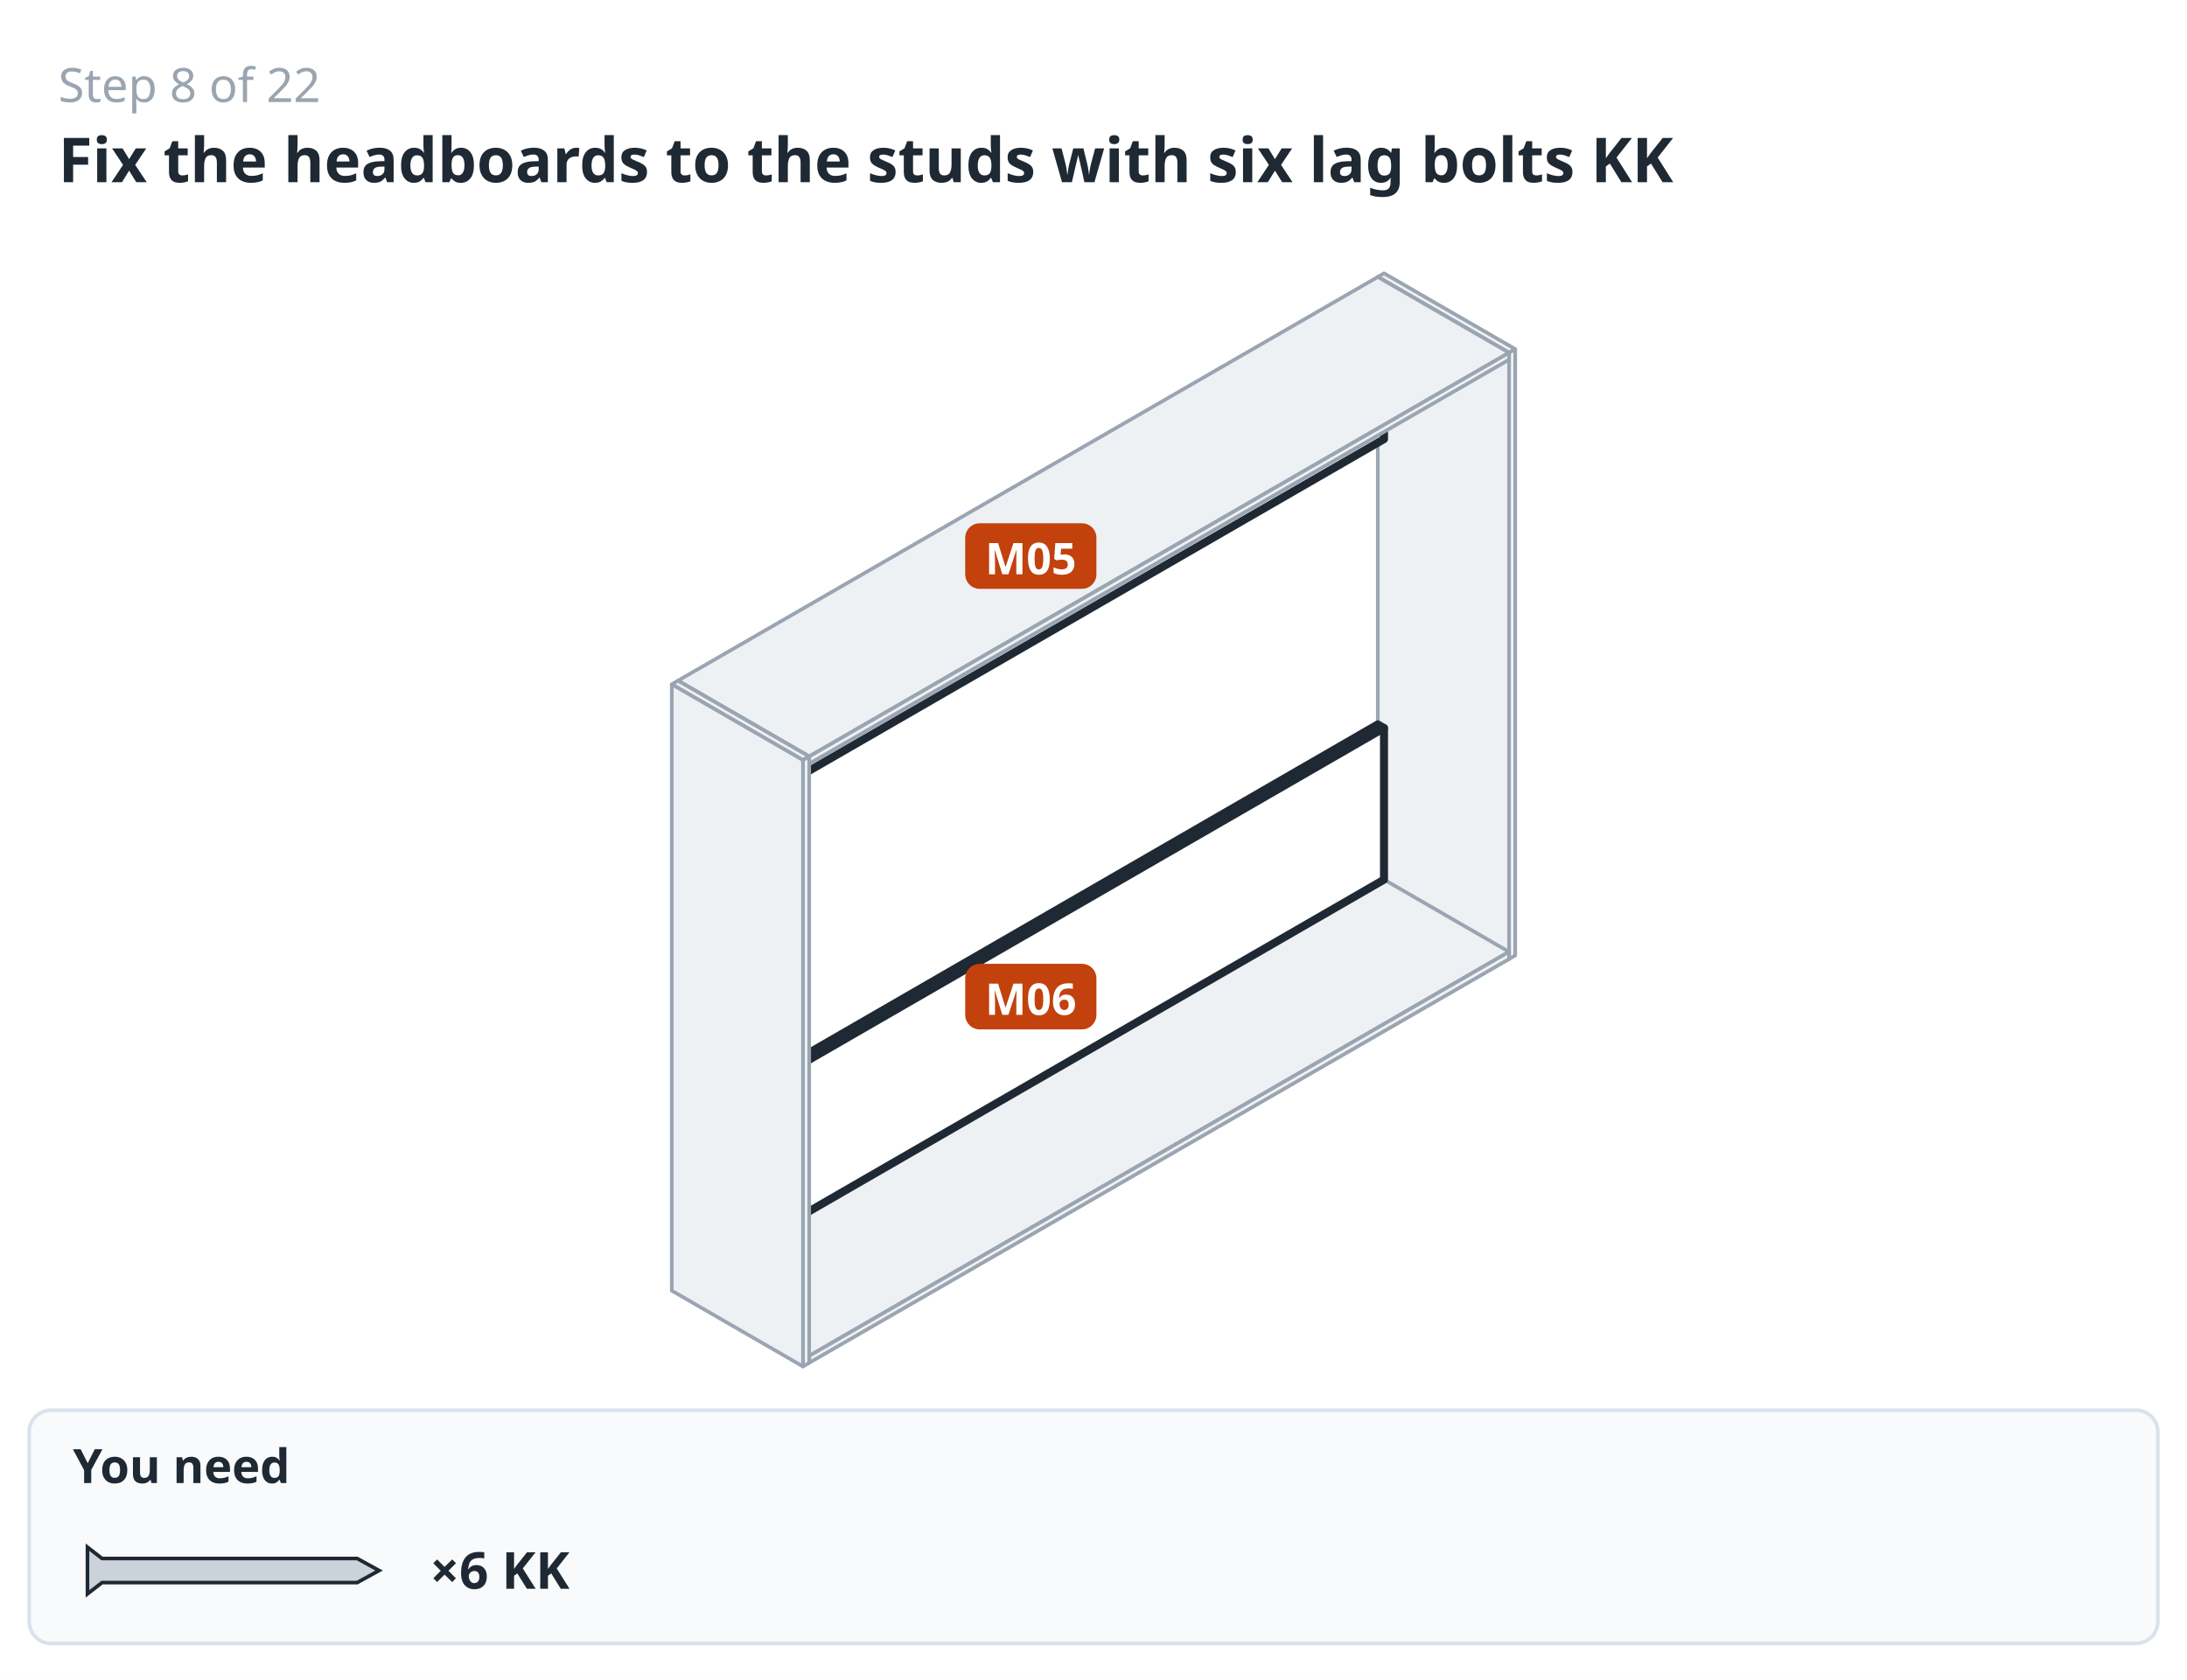
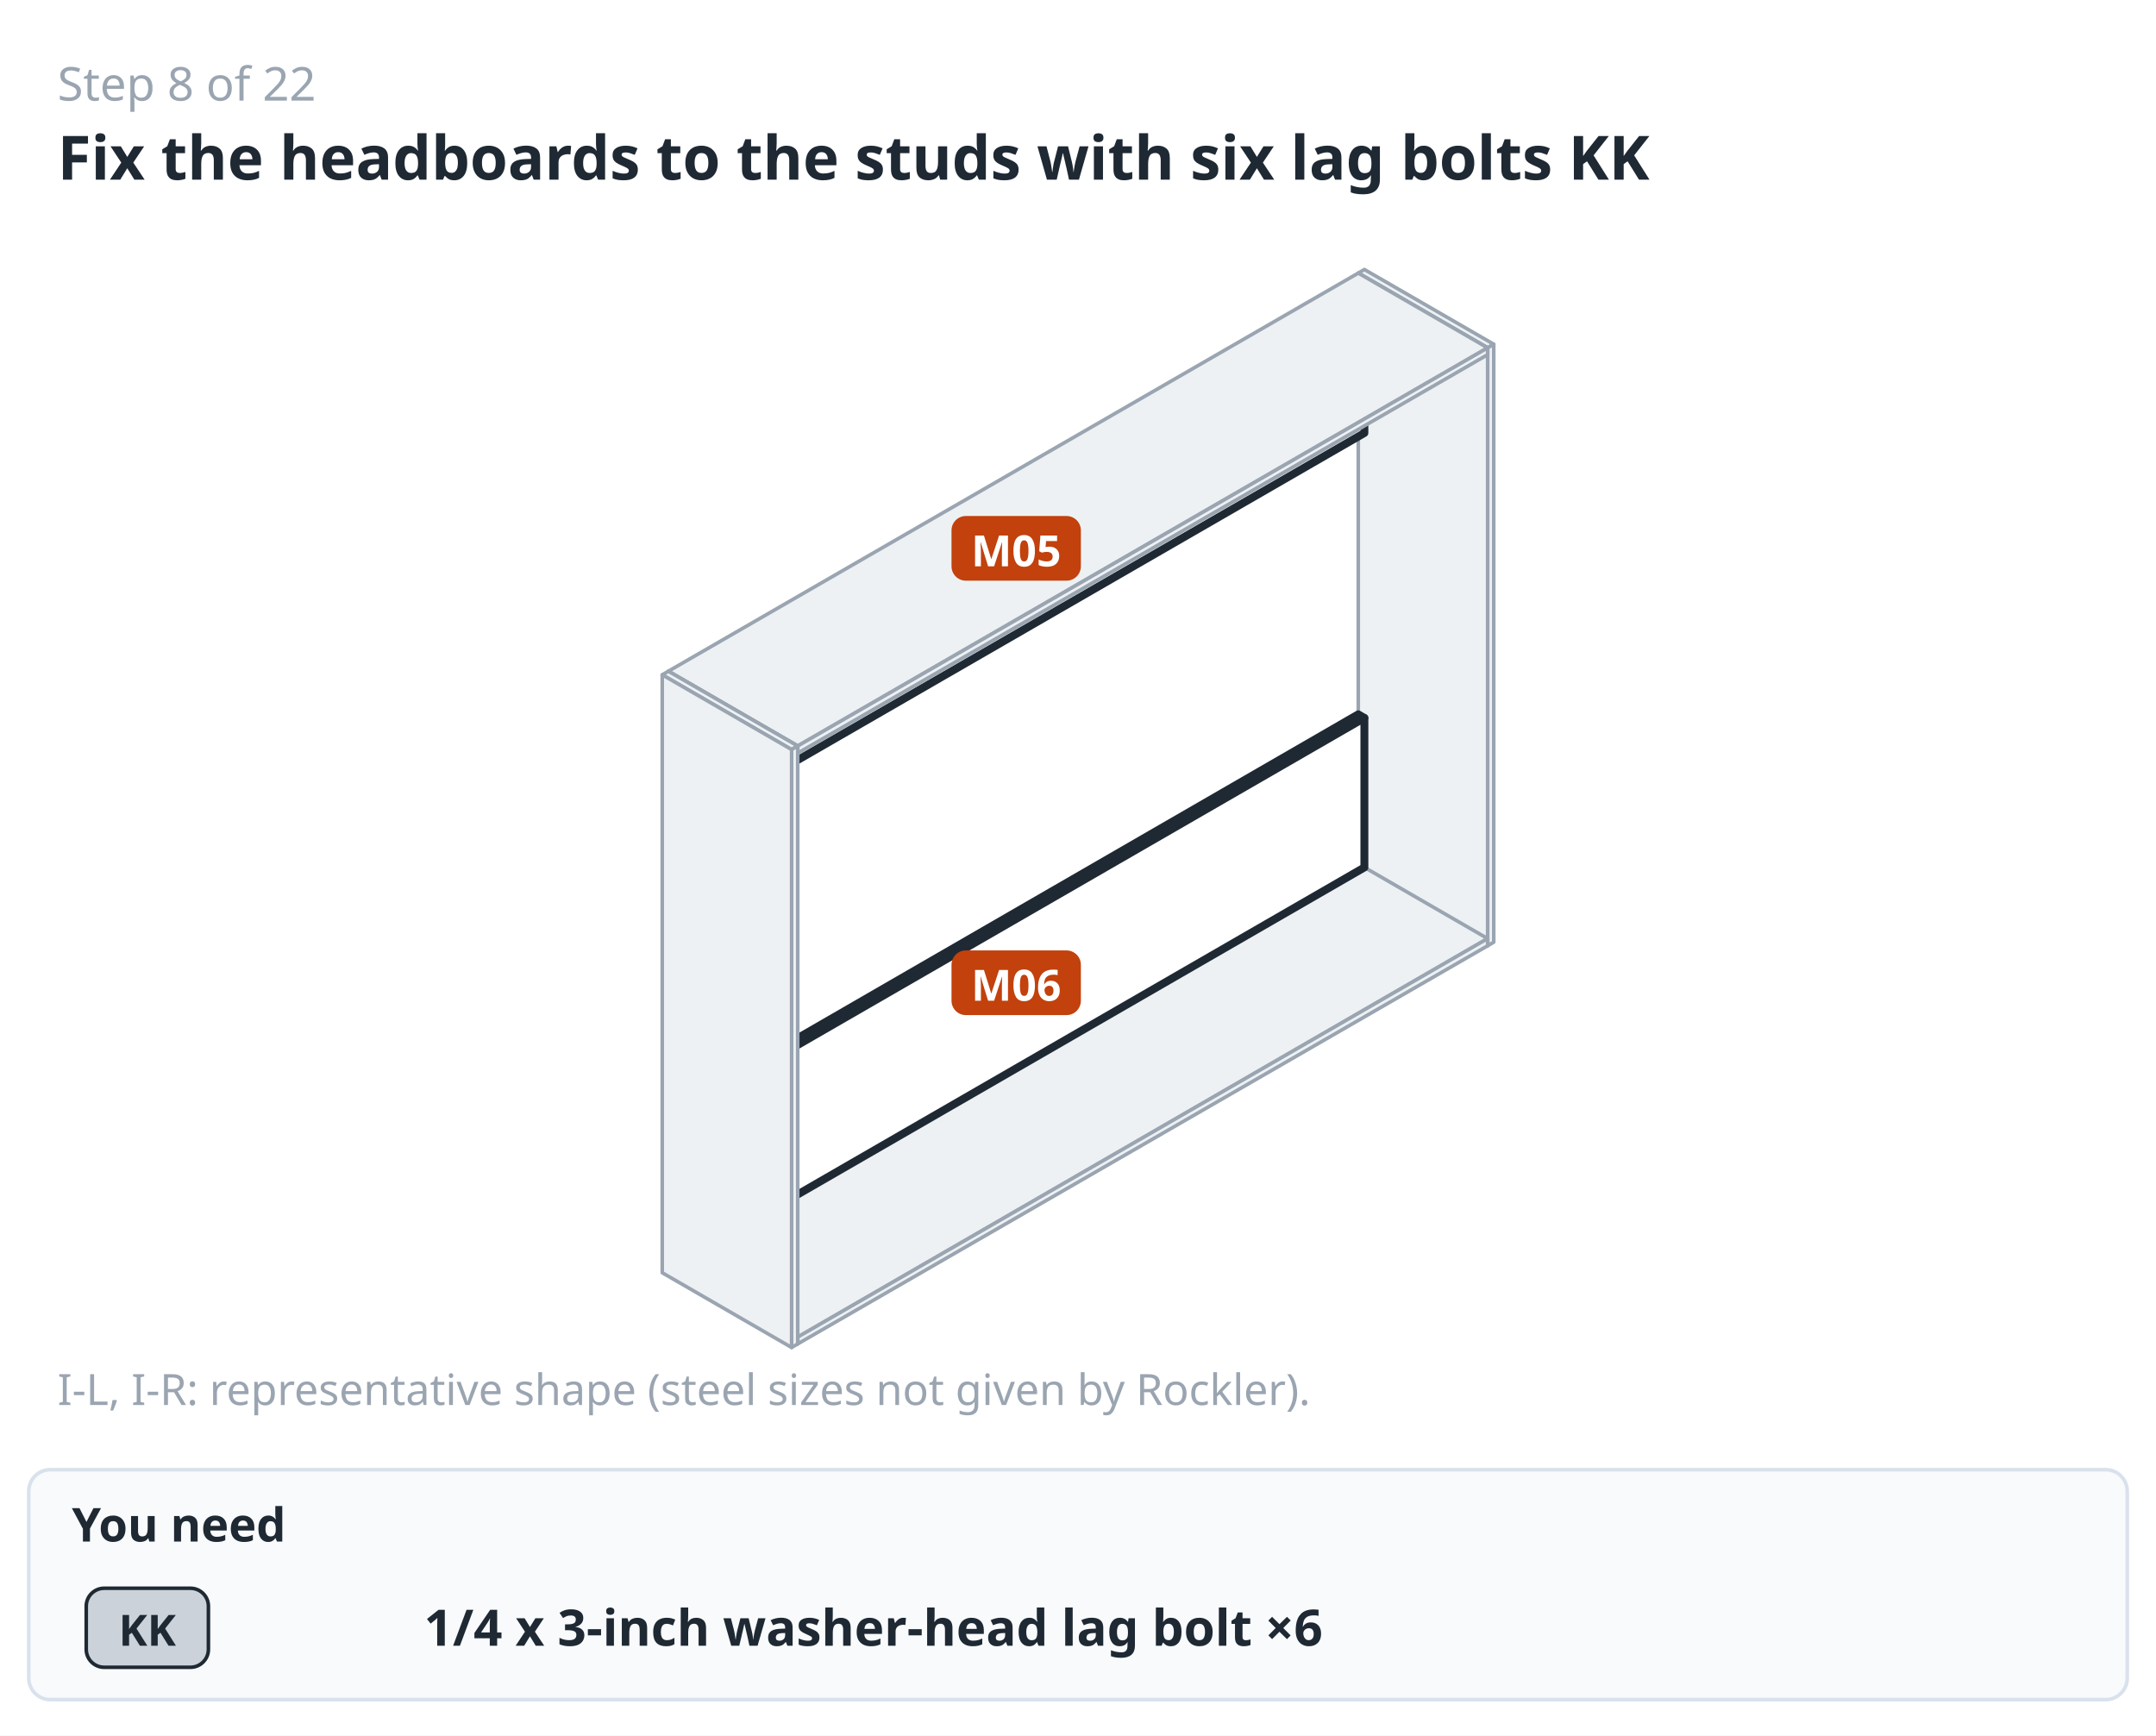
- <svg xmlns="http://www.w3.org/2000/svg" viewBox="0 0 600 461" width="600" height="461" role="img" font-family="system-ui, sans-serif">
+ <svg xmlns="http://www.w3.org/2000/svg" viewBox="0 0 600 483" width="600" height="483" role="img" font-family="system-ui, sans-serif">
  <rect width="100%" height="100%" fill="#fff" />
  <defs>
    <marker id="arrow" viewBox="0 0 10 10" refX="9" refY="5" markerWidth="7" markerHeight="7" orient="auto">
      <path d="M0,0 L10,5 L0,10 z" fill="#c2410c" />
    </marker>
  </defs>
  <text x="16.0" y="28.0" font-size="13" font-weight="normal" fill="#9aa5b1" text-anchor="start">Step 8 of 22</text>
  <text x="16.0" y="50.0" font-size="17" font-weight="bold" fill="#1f2933" text-anchor="start">Fix the headboards to the studs with six lag bolts KK</text>
  <g class="part done" data-part="I-R">
-     <polygon points="391.2,169.4 390.8,169.7 407.9,179.6 408.4,179.3" fill="#eef1f4" stroke="#9aa5b1" stroke-width="1" stroke-linejoin="round" />
-     <polygon points="408.4,231.7 407.9,231.9 407.9,179.6 408.4,179.3" fill="#eef1f4" stroke="#9aa5b1" stroke-width="1" stroke-linejoin="round" />
-     <polygon points="390.8,222.0 407.9,231.9 407.9,179.6 390.8,169.7" fill="#eef1f4" stroke="#9aa5b1" stroke-width="1" stroke-linejoin="round" />
+     <polygon points="391.2,169.4 390.8,169.7 393.9,171.5 394.3,171.2" fill="#e4e7eb" stroke="#9aa5b1" stroke-width="1" stroke-linejoin="round" />
+     <polygon points="394.3,223.5 393.9,223.8 393.9,171.5 394.3,171.2" fill="#e4e7eb" stroke="#9aa5b1" stroke-width="1" stroke-linejoin="round" />
+     <polygon points="390.8,222.0 393.9,223.8 393.9,171.5 390.8,169.7" fill="#e4e7eb" stroke="#9aa5b1" stroke-width="1" stroke-linejoin="round" />
+     <polygon points="391.2,218.2 390.8,218.4 407.9,228.3 408.4,228.1" fill="#e4e7eb" stroke="#9aa5b1" stroke-width="1" stroke-linejoin="round" />
+     <polygon points="408.4,231.7 407.9,231.9 407.9,228.3 408.4,228.1" fill="#e4e7eb" stroke="#9aa5b1" stroke-width="1" stroke-linejoin="round" />
+     <polygon points="390.8,222.0 407.9,231.9 407.9,228.3 390.8,218.4" fill="#e4e7eb" stroke="#9aa5b1" stroke-width="1" stroke-linejoin="round" />
  </g>
  <g class="part done" data-part="M01">
    <polygon points="379.7,75.0 378.0,76.0 414.0,96.8 415.7,95.8" fill="#eef1f4" stroke="#9aa5b1" stroke-width="1" stroke-linejoin="round" />
    <polygon points="415.7,262.2 414.0,263.2 414.0,96.8 415.7,95.8" fill="#eef1f4" stroke="#9aa5b1" stroke-width="1" stroke-linejoin="round" />
    <polygon points="378.0,242.4 414.0,263.2 414.0,96.8 378.0,76.0" fill="#eef1f4" stroke="#9aa5b1" stroke-width="1" stroke-linejoin="round" />
  </g>
  <g class="part done" data-part="M04">
    <polygon points="378.0,240.4 186.0,351.3 222.0,372.1 414.0,261.2" fill="#eef1f4" stroke="#9aa5b1" stroke-width="1" stroke-linejoin="round" />
    <polygon points="414.0,263.2 222.0,374.0 222.0,372.1 414.0,261.2" fill="#eef1f4" stroke="#9aa5b1" stroke-width="1" stroke-linejoin="round" />
    <polygon points="186.0,353.2 222.0,374.0 222.0,372.1 186.0,351.3" fill="#eef1f4" stroke="#9aa5b1" stroke-width="1" stroke-linejoin="round" />
  </g>
  <g class="part drilled" data-part="M06">
    <polygon points="378.0,198.8 186.0,309.7 187.7,310.6 379.7,199.8" fill="#fff" stroke="#1f2933" stroke-width="2.2" stroke-linejoin="round" />
    <polygon points="379.7,241.4 187.7,352.2 187.7,310.6 379.7,199.8" fill="#fff" stroke="#1f2933" stroke-width="2.2" stroke-linejoin="round" />
    <polygon points="186.0,351.3 187.7,352.2 187.7,310.6 186.0,309.7" fill="#fff" stroke="#1f2933" stroke-width="2.2" stroke-linejoin="round" />
  </g>
  <g class="part drilled" data-part="M05">
    <polygon points="378.0,77.9 186.0,188.8 187.7,189.7 379.7,78.9" fill="#fff" stroke="#1f2933" stroke-width="2.2" stroke-linejoin="round" />
    <polygon points="379.7,120.5 187.7,231.3 187.7,189.7 379.7,78.9" fill="#fff" stroke="#1f2933" stroke-width="2.2" stroke-linejoin="round" />
    <polygon points="186.0,230.4 187.7,231.3 187.7,189.7 186.0,188.8" fill="#fff" stroke="#1f2933" stroke-width="2.2" stroke-linejoin="round" />
  </g>
  <g class="part done" data-part="M03">
    <polygon points="378.0,76.0 186.0,186.8 222.0,207.6 414.0,96.8" fill="#eef1f4" stroke="#9aa5b1" stroke-width="1" stroke-linejoin="round" />
    <polygon points="414.0,98.7 222.0,209.6 222.0,207.6 414.0,96.8" fill="#eef1f4" stroke="#9aa5b1" stroke-width="1" stroke-linejoin="round" />
    <polygon points="186.0,188.8 222.0,209.6 222.0,207.6 186.0,186.8" fill="#eef1f4" stroke="#9aa5b1" stroke-width="1" stroke-linejoin="round" />
  </g>
  <g class="part done" data-part="I-L">
-     <polygon points="199.7,280.0 199.2,280.3 216.4,290.2 216.8,289.9" fill="#eef1f4" stroke="#9aa5b1" stroke-width="1" stroke-linejoin="round" />
-     <polygon points="216.8,342.3 216.4,342.5 216.4,290.2 216.8,289.9" fill="#eef1f4" stroke="#9aa5b1" stroke-width="1" stroke-linejoin="round" />
-     <polygon points="199.2,332.6 216.4,342.5 216.4,290.2 199.2,280.3" fill="#eef1f4" stroke="#9aa5b1" stroke-width="1" stroke-linejoin="round" />
+     <polygon points="199.7,280.0 199.2,280.3 202.3,282.0 202.7,281.8" fill="#e4e7eb" stroke="#9aa5b1" stroke-width="1" stroke-linejoin="round" />
+     <polygon points="202.7,334.1 202.3,334.4 202.3,282.0 202.7,281.8" fill="#e4e7eb" stroke="#9aa5b1" stroke-width="1" stroke-linejoin="round" />
+     <polygon points="199.2,332.6 202.3,334.4 202.3,282.0 199.2,280.3" fill="#e4e7eb" stroke="#9aa5b1" stroke-width="1" stroke-linejoin="round" />
+     <polygon points="199.7,328.8 199.2,329.0 216.4,338.9 216.8,338.7" fill="#e4e7eb" stroke="#9aa5b1" stroke-width="1" stroke-linejoin="round" />
+     <polygon points="216.8,342.3 216.4,342.5 216.4,338.9 216.8,338.7" fill="#e4e7eb" stroke="#9aa5b1" stroke-width="1" stroke-linejoin="round" />
+     <polygon points="199.2,332.6 216.4,342.5 216.4,338.9 199.2,329.0" fill="#e4e7eb" stroke="#9aa5b1" stroke-width="1" stroke-linejoin="round" />
  </g>
  <g class="part done" data-part="M02">
    <polygon points="186.0,186.8 184.3,187.8 220.3,208.6 222.0,207.6" fill="#eef1f4" stroke="#9aa5b1" stroke-width="1" stroke-linejoin="round" />
    <polygon points="222.0,374.0 220.3,375.0 220.3,208.6 222.0,207.6" fill="#eef1f4" stroke="#9aa5b1" stroke-width="1" stroke-linejoin="round" />
    <polygon points="184.3,354.2 220.3,375.0 220.3,208.6 184.3,187.8" fill="#eef1f4" stroke="#9aa5b1" stroke-width="1" stroke-linejoin="round" />
  </g>
  <g class="labels">
    <rect x="264.8" y="264.5" width="36" height="18" rx="4" fill="#c2410c" />
    <text x="282.8" y="278.5" font-size="12" font-weight="bold" fill="#fff" text-anchor="middle">M06</text>
    <rect x="264.8" y="143.6" width="36" height="18" rx="4" fill="#c2410c" />
    <text x="282.8" y="157.6" font-size="12" font-weight="bold" fill="#fff" text-anchor="middle">M05</text>
  </g>
-   <rect x="8" y="387" width="584" height="64" rx="6" fill="#f8fafc" stroke="#d9e2ec" />
-   <text x="20.0" y="407.0" font-size="13" font-weight="bold" fill="#1f2933" text-anchor="start">You need</text>
-   <path d="M24.0,424.6 L28.0,427.7 L98.0,427.7 L104.0,431.0 L98.0,434.3 L28.0,434.3 L24.0,437.4 z" fill="#cbd2d9" stroke="#1f2933" />
-   <text x="118.0" y="436.0" font-size="14" font-weight="bold" fill="#1f2933" text-anchor="start">×6  KK</text>
+   <text x="16.0" y="391.0" font-size="12" font-weight="normal" fill="#9aa5b1" text-anchor="start">I-L, I-R: representative shape (steel sizes not given by Rockler).</text>
+   <rect x="8" y="409" width="584" height="64" rx="6" fill="#f8fafc" stroke="#d9e2ec" />
+   <text x="20.0" y="429.0" font-size="13" font-weight="bold" fill="#1f2933" text-anchor="start">You need</text>
+   <rect x="24.0" y="442.0" width="34" height="22" rx="5" fill="#cbd2d9" stroke="#1f2933" />
+   <text x="41.0" y="458.0" font-size="12" font-weight="bold" fill="#1f2933" text-anchor="middle">KK</text>
+   <text x="118.0" y="458.0" font-size="14" font-weight="bold" fill="#1f2933" text-anchor="start">1/4 x 3-inch washer-head lag bolt ×6</text>
</svg>
